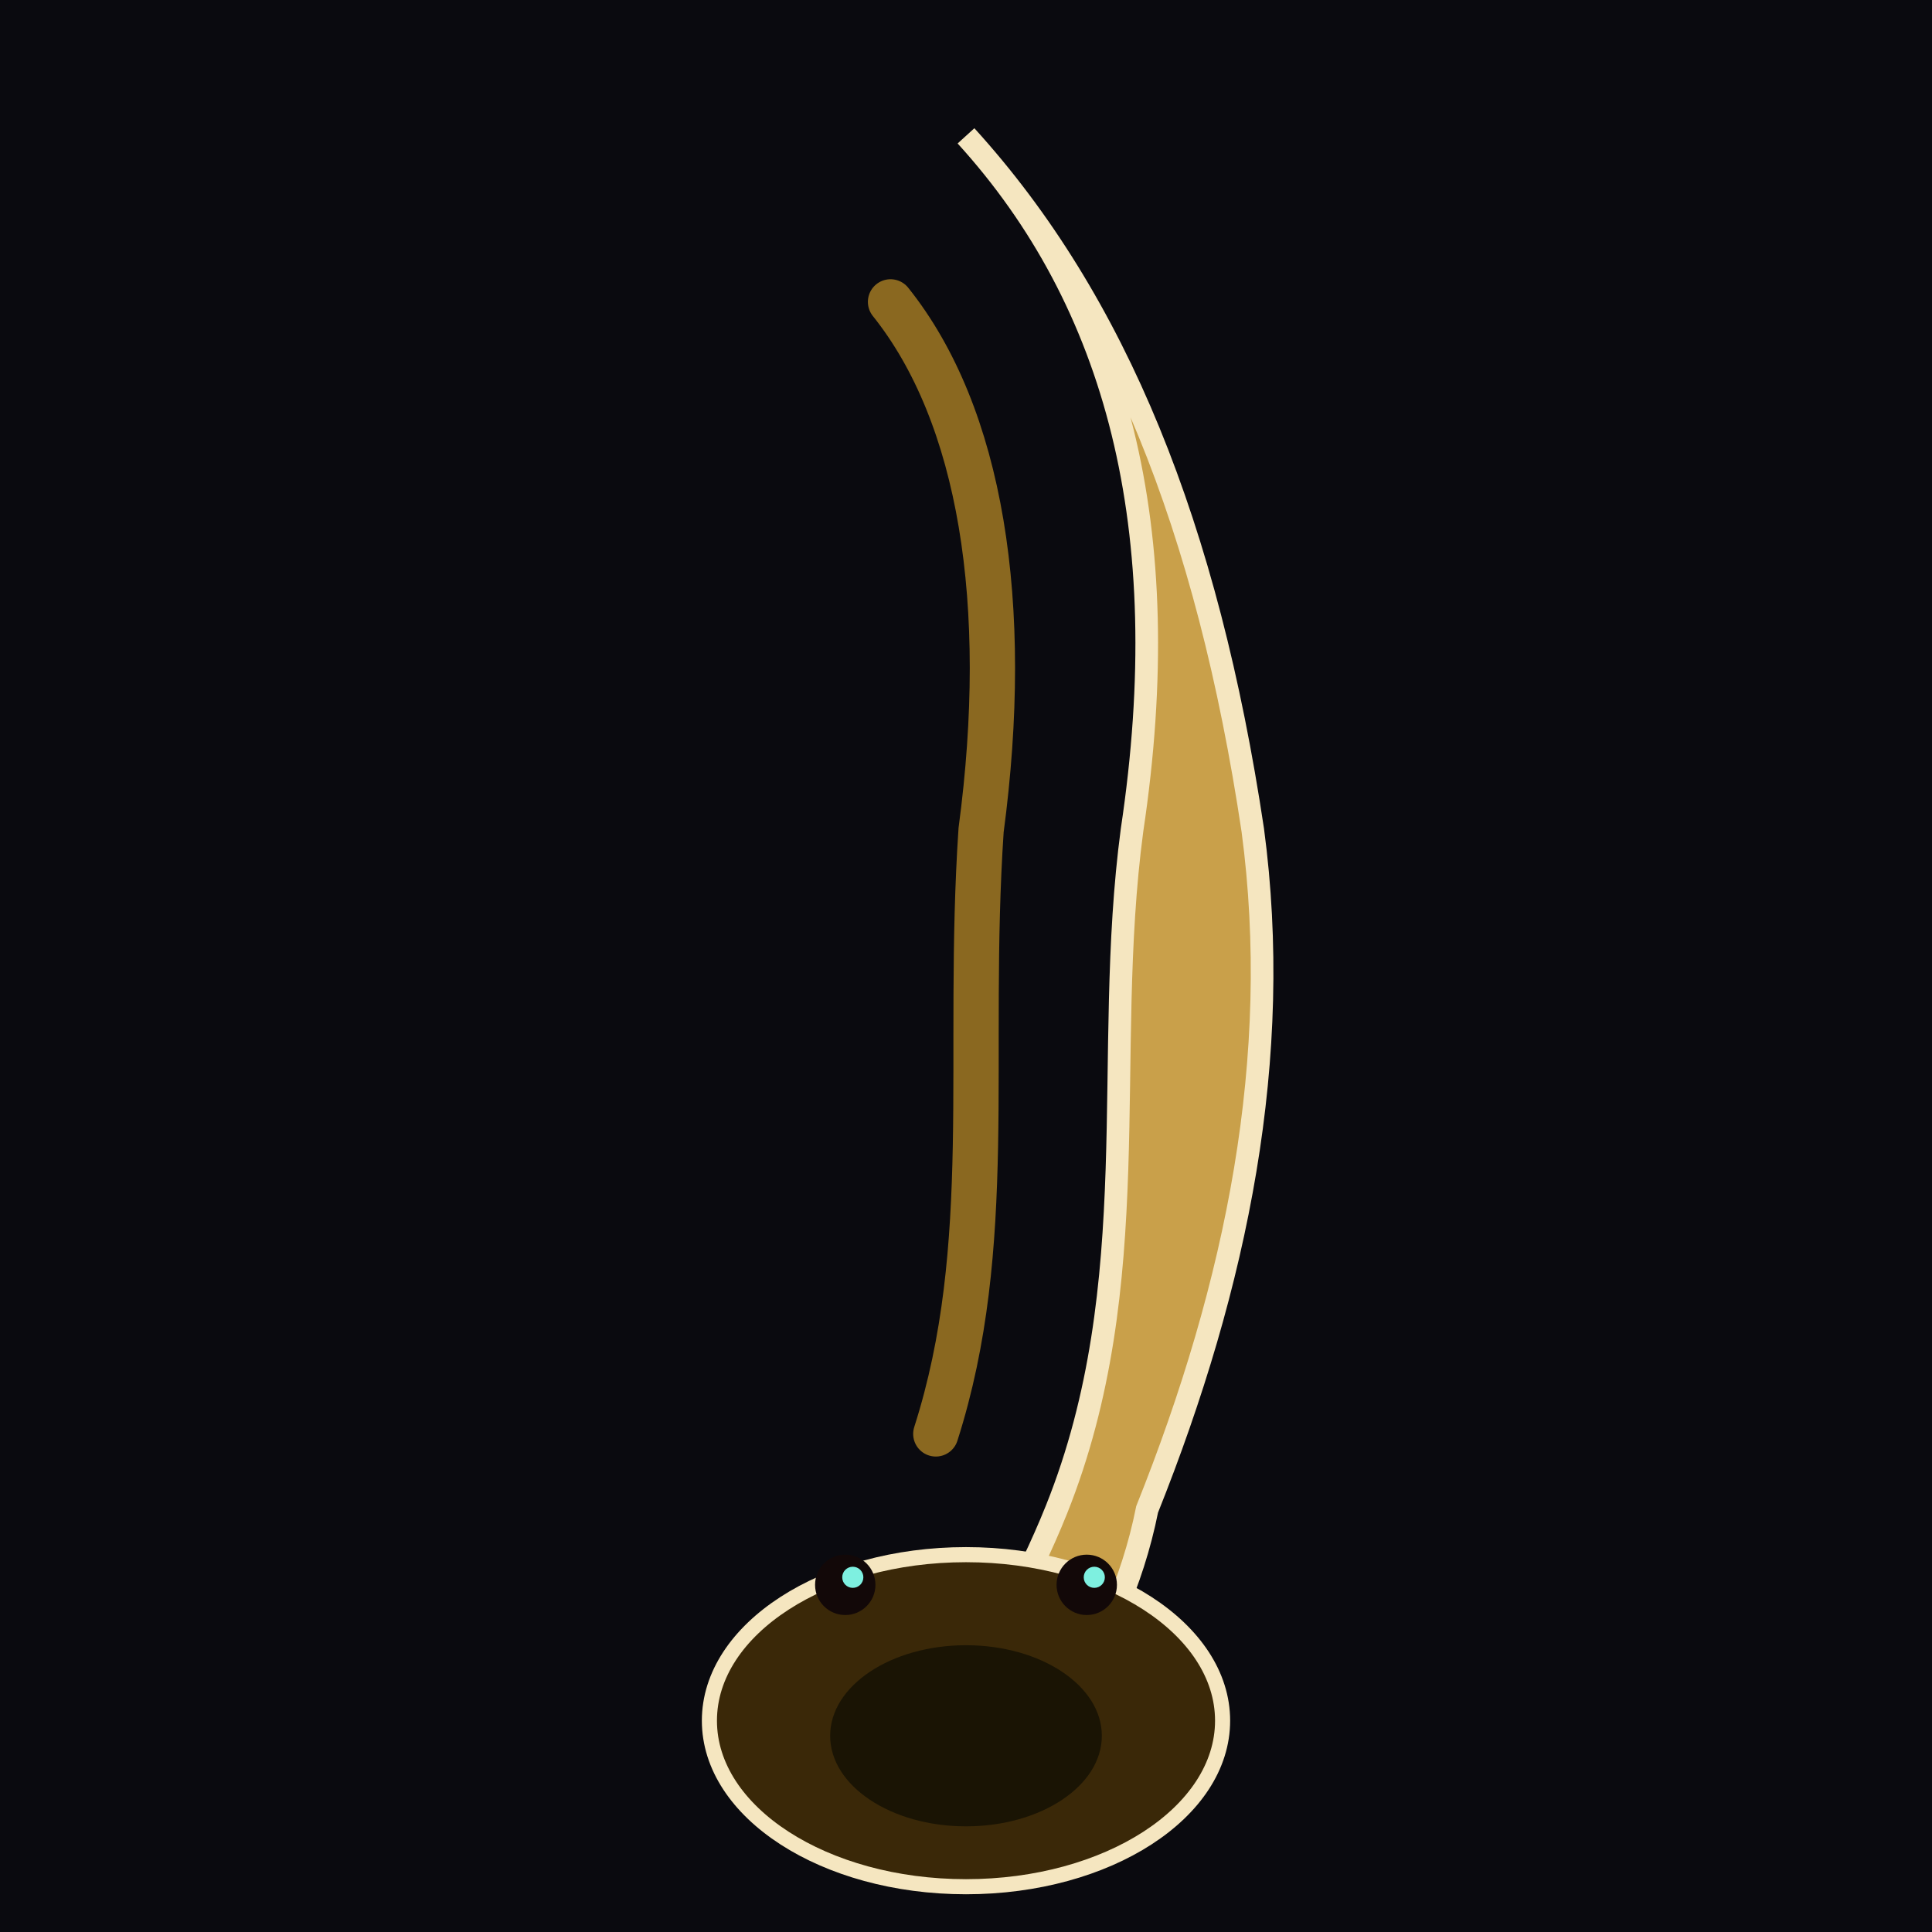
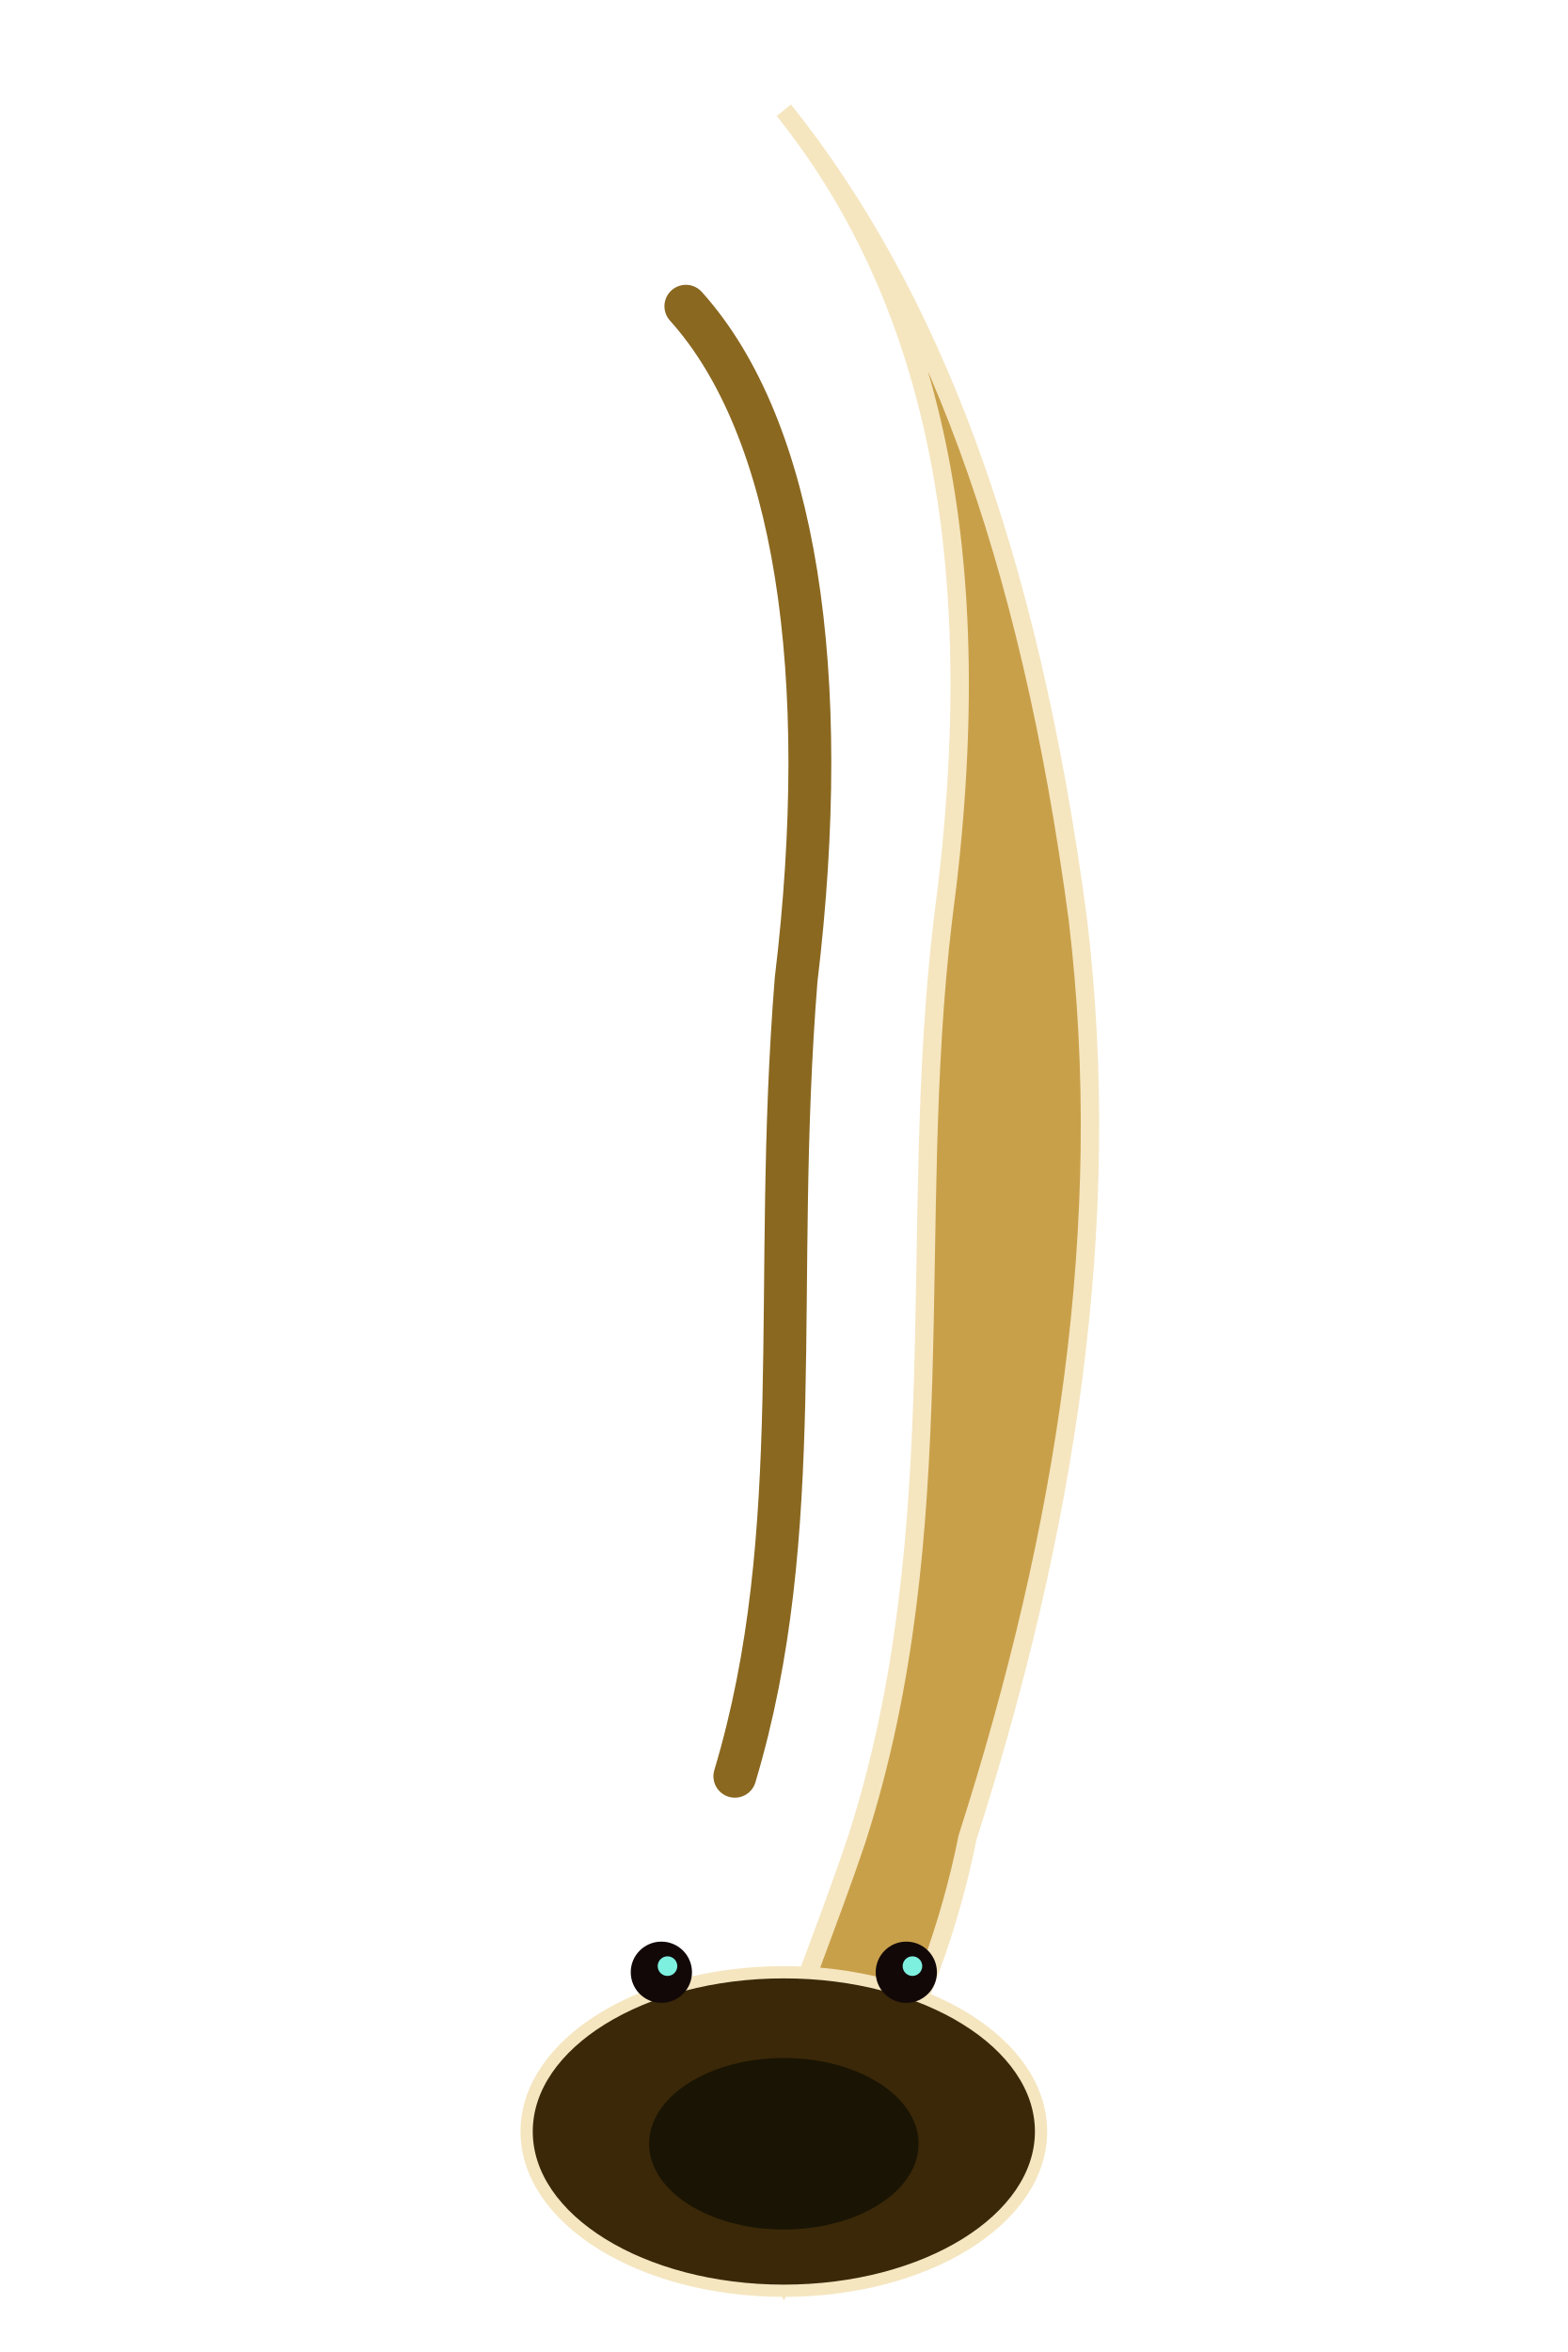
- <svg xmlns="http://www.w3.org/2000/svg" width="256" height="256" viewBox="0 0 256 256" fill="none">
-   <rect width="256" height="256" fill="#0a0a0f" />
-   <path d="M128 18 C148 40 156 70 150 110 C146 140 152 170 140 200 C132 220 120 232 128 246 C136 232 148 220 152 200 C164 170 170 140 166 110 C160 70 148 40 128 18 Z" fill="#c9a04a" stroke="#f5e6c0" stroke-width="3" />
-   <path d="M118 40 C130 55 134 80 130 110 C128 140 132 165 124 190" fill="none" stroke="#8a6820" stroke-width="6" stroke-linecap="round" />
-   <ellipse cx="128" cy="228" rx="34" ry="22" fill="#3a2808" stroke="#f5e6c0" stroke-width="2" />
-   <ellipse cx="128" cy="230" rx="18" ry="12" fill="#1a1404" />
-   <circle cx="112" cy="210" r="4" fill="#120808" />
-   <circle cx="144" cy="210" r="4" fill="#120808" />
-   <circle cx="113" cy="209" r="1.4" fill="#7ef0e0" />
-   <circle cx="145" cy="209" r="1.4" fill="#7ef0e0" />
+ <svg xmlns="http://www.w3.org/2000/svg" width="256" height="384" viewBox="0 0 256 384" fill="none">
+   <path d="M128 18 C152 48 162 90 154 150 C148 200 156 250 140 300 C130 330 118 350 128 372 C138 350 152 330 158 300 C174 250 182 200 176 150 C168 90 152 48 128 18 Z" fill="#c9a04a" stroke="#f5e6c0" stroke-width="3" />
+   <path d="M112 50 C130 70 136 110 130 160 C126 210 132 250 120 290" fill="none" stroke="#8a6820" stroke-width="7" stroke-linecap="round" />
+   <ellipse cx="128" cy="348" rx="42" ry="26" fill="#3a2808" stroke="#f5e6c0" stroke-width="2" />
+   <ellipse cx="128" cy="350" rx="22" ry="14" fill="#1a1404" />
+   <circle cx="108" cy="322" r="5" fill="#120808" />
+   <circle cx="148" cy="322" r="5" fill="#120808" />
+   <circle cx="109" cy="321" r="1.6" fill="#7ef0e0" />
+   <circle cx="149" cy="321" r="1.6" fill="#7ef0e0" />
</svg>
